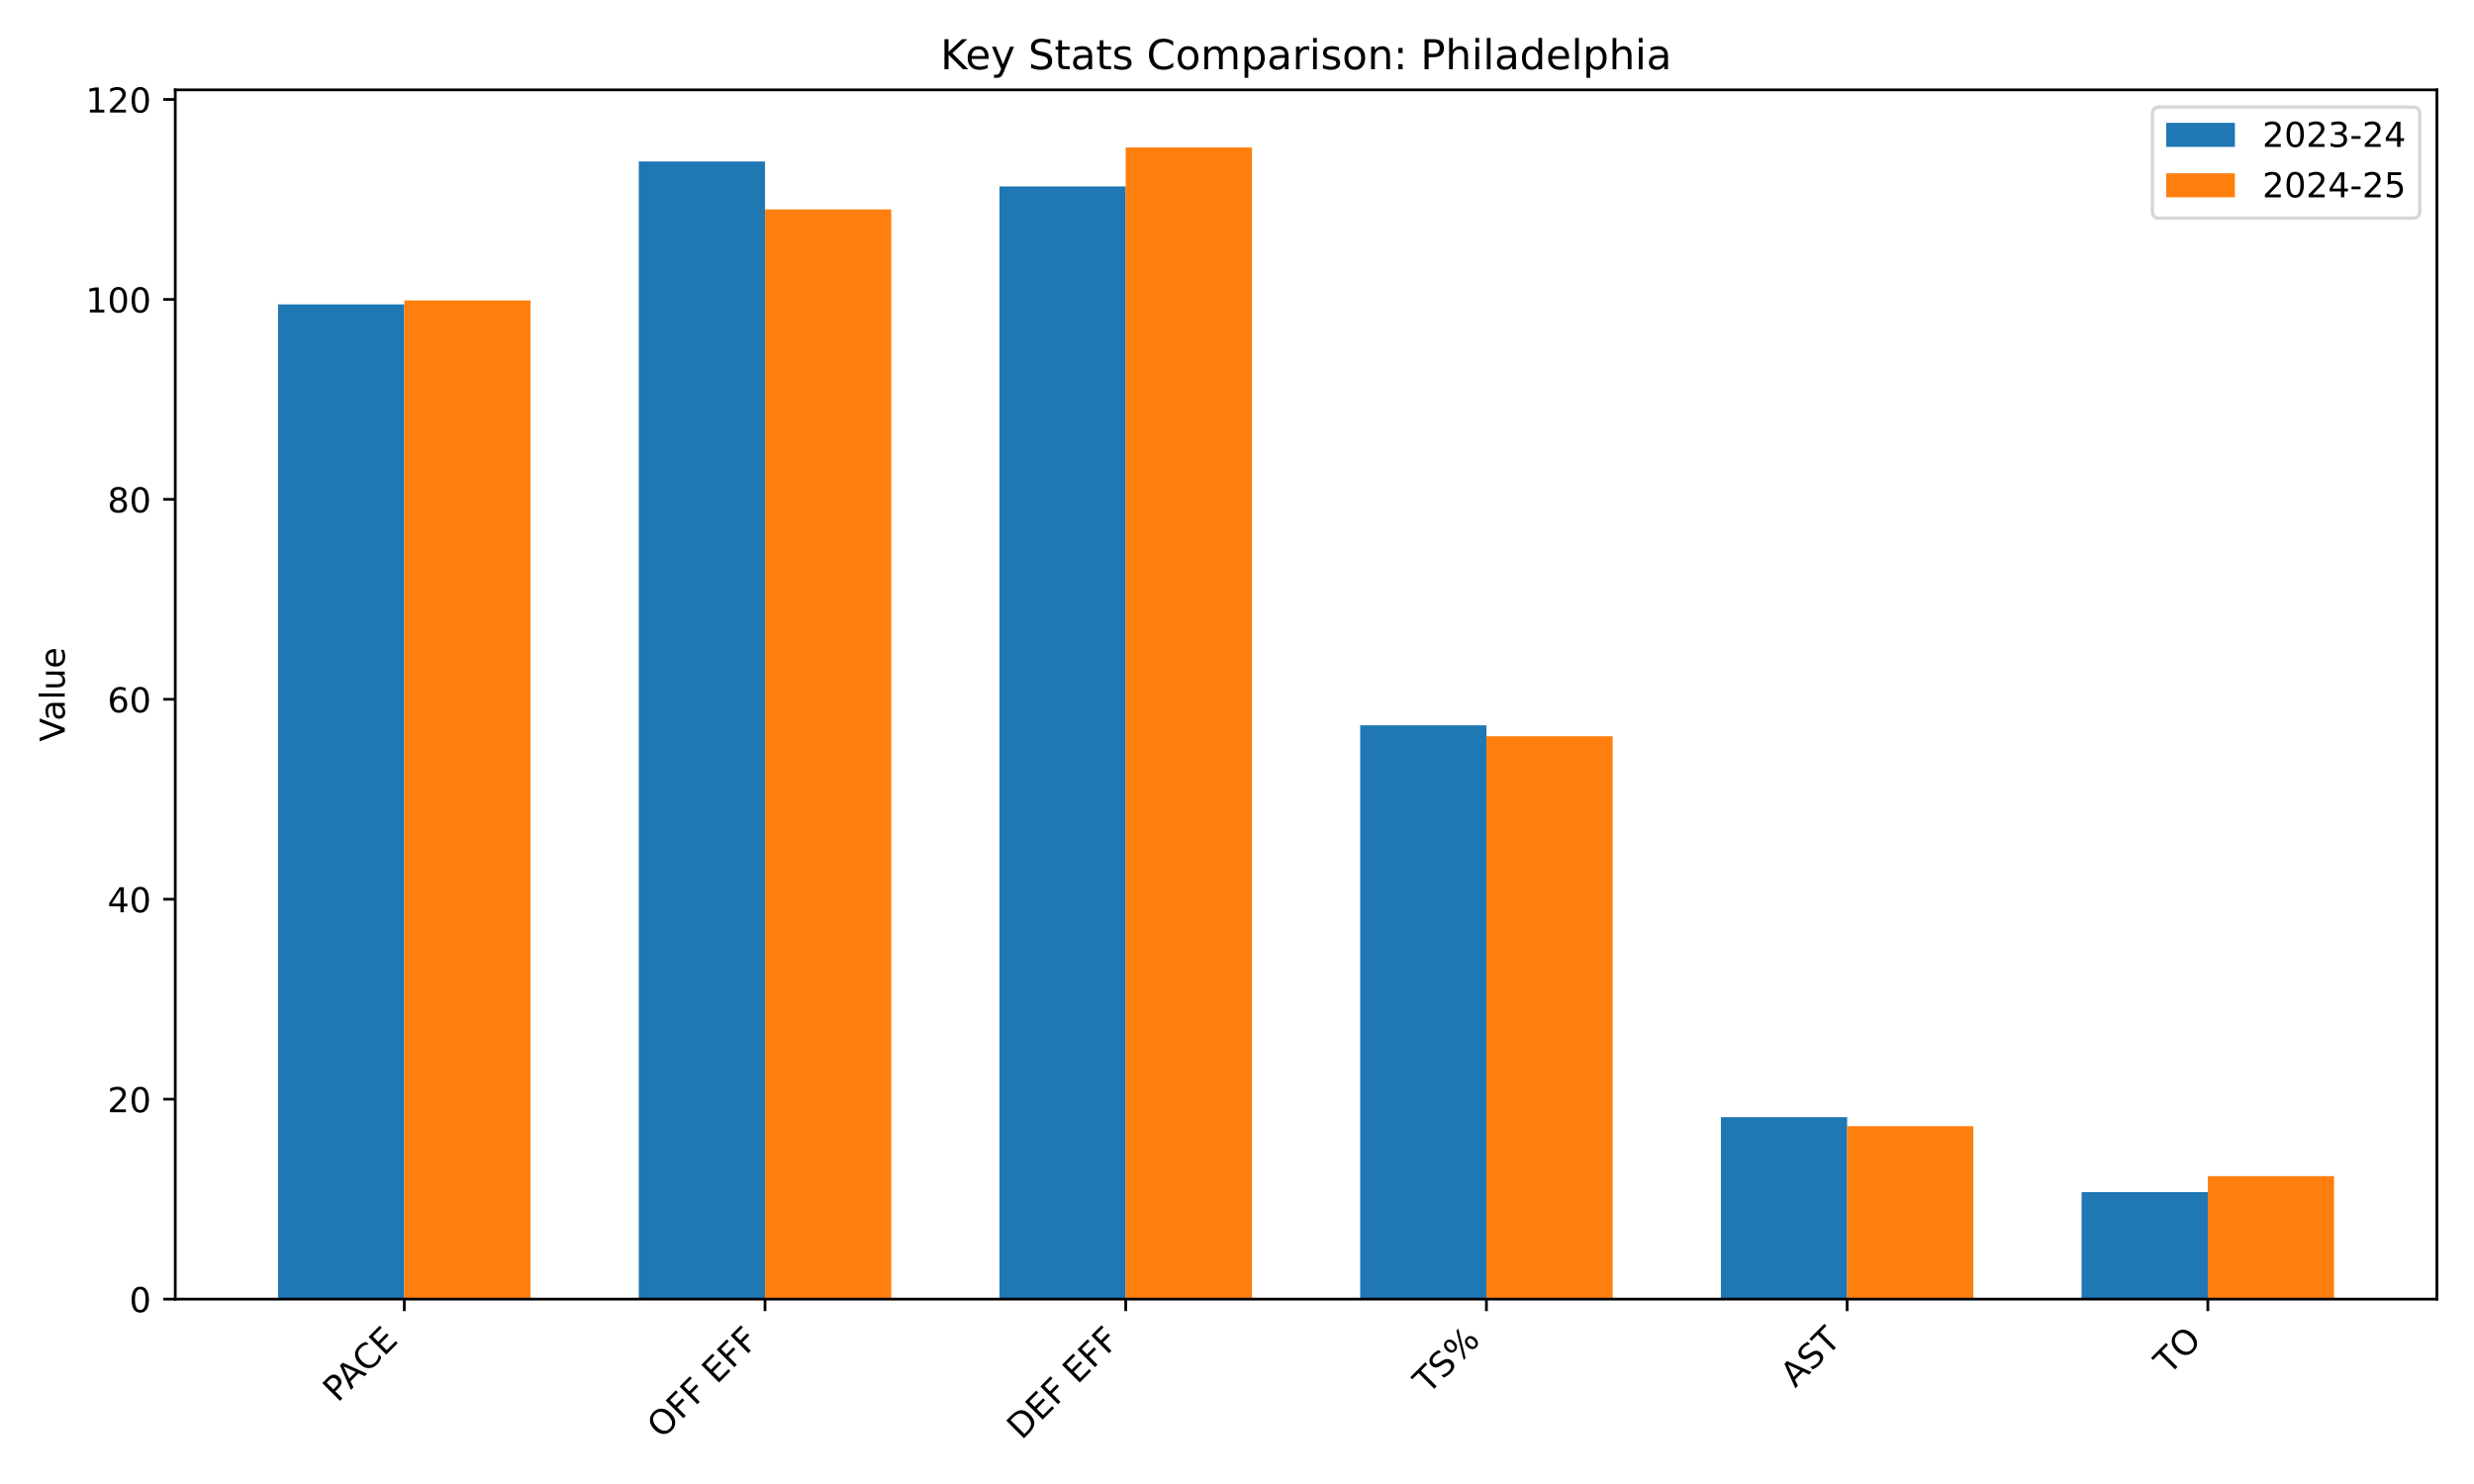
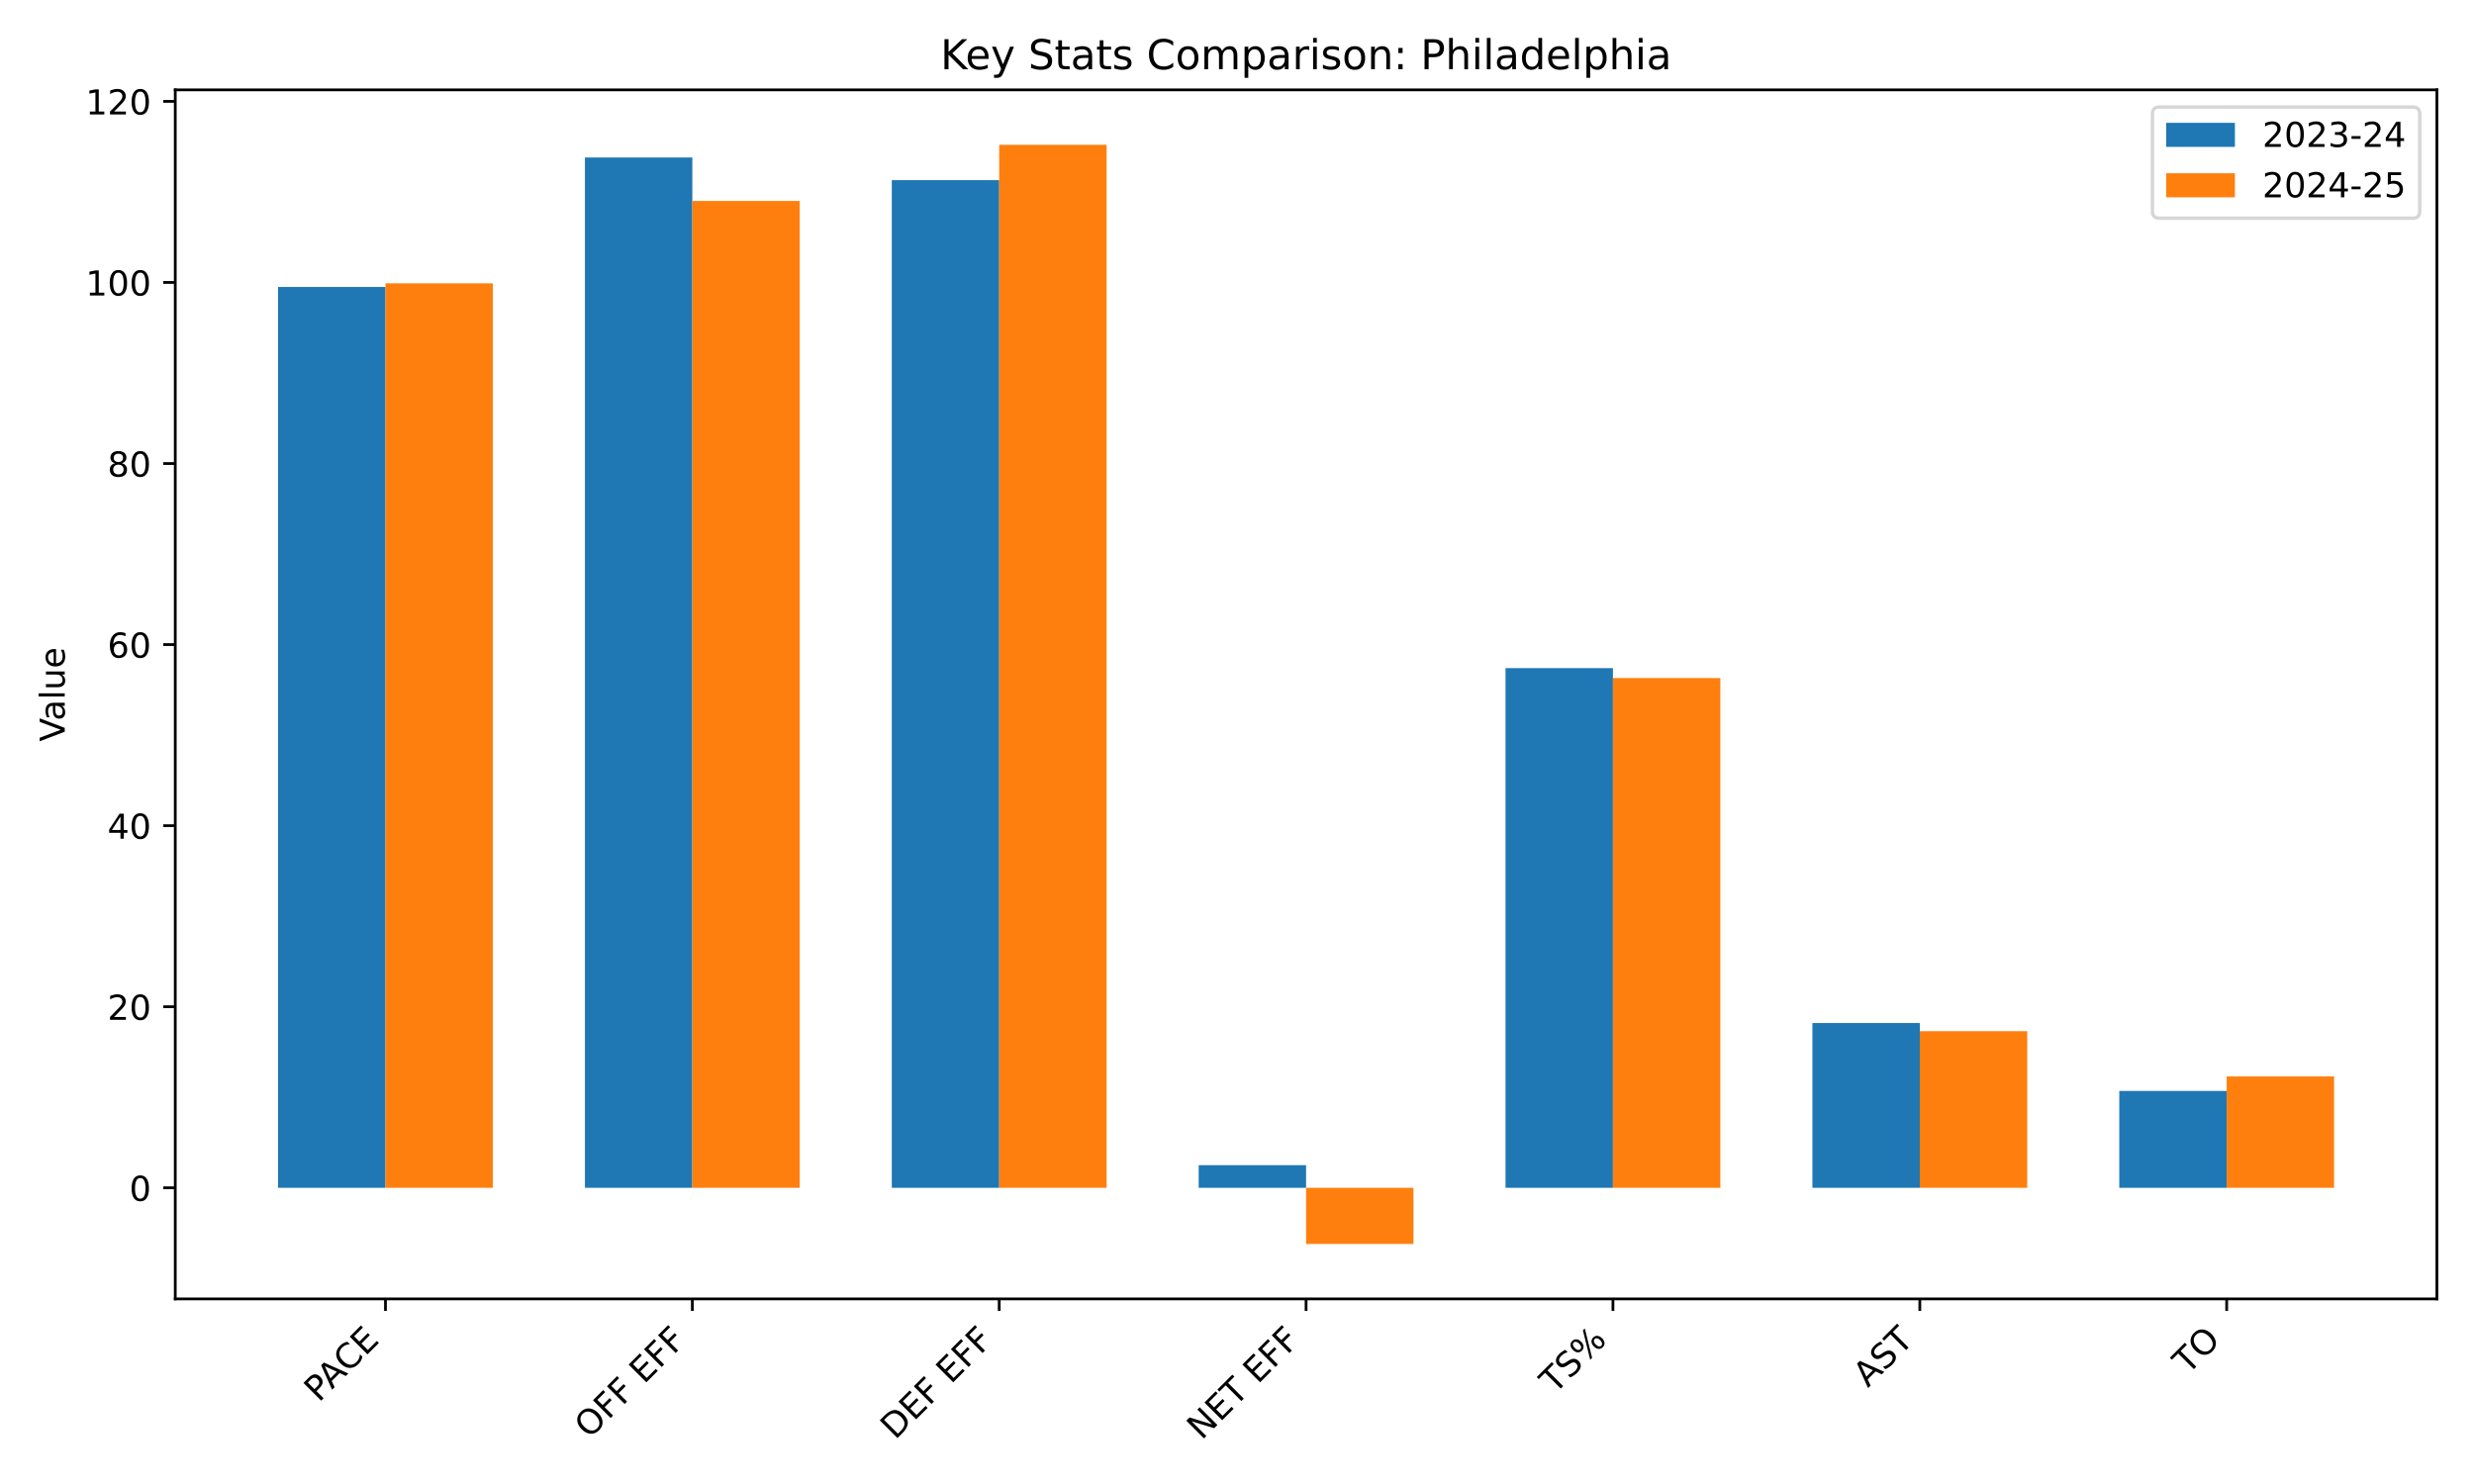
<svg xmlns="http://www.w3.org/2000/svg" xmlns:xlink="http://www.w3.org/1999/xlink" width="720pt" height="432pt" viewBox="0 0 720 432" version="1.1">
  <defs>
    <style type="text/css">*{stroke-linejoin: round; stroke-linecap: butt}</style>
  </defs>
  <g id="figure_1">
    <g id="patch_1">
      <path d="M 0 432  L 720 432  L 720 0  L 0 0  z " style="fill: #ffffff" />
    </g>
    <g id="axes_1">
      <g id="patch_2">
-         <path d="M 51.005 378.18  L 709.2 378.18  L 709.2 26.16  L 51.005 26.16  z " style="fill: #ffffff" />
+         <path d="M 51.005 378.116  L 709.2 378.116  L 709.2 26.16  L 51.005 26.16  z " style="fill: #ffffff" />
      </g>
      <g id="patch_3">
-         <path d="M 80.923 378.18  L 117.664 378.18  L 117.664 88.613  L 80.923 88.613  z " clip-path="url(#p971fcc1ebd)" style="fill: #1f77b4" />
+         <path d="M 80.923 345.778  L 112.181 345.778  L 112.181 83.537  L 80.923 83.537  z " clip-path="url(#pc54b7557e5)" style="fill: #1f77b4" />
      </g>
      <g id="patch_4">
-         <path d="M 185.898 378.18  L 222.64 378.18  L 222.64 46.997  L 185.898 46.997  z " clip-path="url(#p971fcc1ebd)" style="fill: #1f77b4" />
+         <path d="M 170.23 345.778  L 201.488 345.778  L 201.488 45.848  L 170.23 45.848  z " clip-path="url(#pc54b7557e5)" style="fill: #1f77b4" />
      </g>
      <g id="patch_5">
-         <path d="M 290.874 378.18  L 327.615 378.18  L 327.615 54.273  L 290.874 54.273  z " clip-path="url(#p971fcc1ebd)" style="fill: #1f77b4" />
+         <path d="M 259.538 345.778  L 290.795 345.778  L 290.795 52.437  L 259.538 52.437  z " clip-path="url(#pc54b7557e5)" style="fill: #1f77b4" />
      </g>
      <g id="patch_6">
-         <path d="M 395.849 378.18  L 432.59 378.18  L 432.59 211.133  L 395.849 211.133  z " clip-path="url(#p971fcc1ebd)" style="fill: #1f77b4" />
+         <path d="M 348.845 345.778  L 380.103 345.778  L 380.103 339.189  L 348.845 339.189  z " clip-path="url(#pc54b7557e5)" style="fill: #1f77b4" />
      </g>
      <g id="patch_7">
-         <path d="M 500.824 378.18  L 537.565 378.18  L 537.565 325.214  L 500.824 325.214  z " clip-path="url(#p971fcc1ebd)" style="fill: #1f77b4" />
+         <path d="M 438.152 345.778  L 469.41 345.778  L 469.41 194.495  L 438.152 194.495  z " clip-path="url(#pc54b7557e5)" style="fill: #1f77b4" />
      </g>
      <g id="patch_8">
-         <path d="M 605.799 378.18  L 642.541 378.18  L 642.541 347.041  L 605.799 347.041  z " clip-path="url(#p971fcc1ebd)" style="fill: #1f77b4" />
+         <path d="M 527.46 345.778  L 558.717 345.778  L 558.717 297.81  L 527.46 297.81  z " clip-path="url(#pc54b7557e5)" style="fill: #1f77b4" />
      </g>
      <g id="patch_9">
-         <path d="M 117.664 378.18  L 154.406 378.18  L 154.406 87.449  L 117.664 87.449  z " clip-path="url(#p971fcc1ebd)" style="fill: #ff7f0e" />
+         <path d="M 616.767 345.778  L 648.024 345.778  L 648.024 317.577  L 616.767 317.577  z " clip-path="url(#pc54b7557e5)" style="fill: #1f77b4" />
      </g>
      <g id="patch_10">
-         <path d="M 222.64 378.18  L 259.381 378.18  L 259.381 60.966  L 222.64 60.966  z " clip-path="url(#p971fcc1ebd)" style="fill: #ff7f0e" />
+         <path d="M 112.181 345.778  L 143.438 345.778  L 143.438 82.483  L 112.181 82.483  z " clip-path="url(#pc54b7557e5)" style="fill: #ff7f0e" />
      </g>
      <g id="patch_11">
-         <path d="M 327.615 378.18  L 364.356 378.18  L 364.356 42.923  L 327.615 42.923  z " clip-path="url(#p971fcc1ebd)" style="fill: #ff7f0e" />
+         <path d="M 201.488 345.778  L 232.745 345.778  L 232.745 58.499  L 201.488 58.499  z " clip-path="url(#pc54b7557e5)" style="fill: #ff7f0e" />
      </g>
      <g id="patch_12">
-         <path d="M 432.59 378.18  L 469.331 378.18  L 469.331 214.335  L 432.59 214.335  z " clip-path="url(#p971fcc1ebd)" style="fill: #ff7f0e" />
+         <path d="M 290.795 345.778  L 322.053 345.778  L 322.053 42.158  L 290.795 42.158  z " clip-path="url(#pc54b7557e5)" style="fill: #ff7f0e" />
      </g>
      <g id="patch_13">
-         <path d="M 537.565 378.18  L 574.307 378.18  L 574.307 327.833  L 537.565 327.833  z " clip-path="url(#p971fcc1ebd)" style="fill: #ff7f0e" />
+         <path d="M 380.103 345.778  L 411.36 345.778  L 411.36 362.118  L 380.103 362.118  z " clip-path="url(#pc54b7557e5)" style="fill: #ff7f0e" />
      </g>
      <g id="patch_14">
-         <path d="M 642.541 378.18  L 679.282 378.18  L 679.282 342.384  L 642.541 342.384  z " clip-path="url(#p971fcc1ebd)" style="fill: #ff7f0e" />
+         <path d="M 469.41 345.778  L 500.667 345.778  L 500.667 197.394  L 469.41 197.394  z " clip-path="url(#pc54b7557e5)" style="fill: #ff7f0e" />
+       </g>
+       <g id="patch_15">
+         <path d="M 558.717 345.778  L 589.975 345.778  L 589.975 300.182  L 558.717 300.182  z " clip-path="url(#pc54b7557e5)" style="fill: #ff7f0e" />
+       </g>
+       <g id="patch_16">
+         <path d="M 648.024 345.778  L 679.282 345.778  L 679.282 313.36  L 648.024 313.36  z " clip-path="url(#pc54b7557e5)" style="fill: #ff7f0e" />
      </g>
      <g id="matplotlib.axis_1">
        <g id="xtick_1">
          <g id="line2d_1">
            <defs>
-               <path id="mf446ad4e3c" d="M 0 0  L 0 3.5  " style="stroke: #000000; stroke-width: 0.8" />
+               <path id="m5411750497" d="M 0 0  L 0 3.5  " style="stroke: #000000; stroke-width: 0.8" />
            </defs>
            <g>
-               <use xlink:href="#mf446ad4e3c" x="117.664" y="378.18" style="stroke: #000000; stroke-width: 0.8" />
+               <use xlink:href="#m5411750497" x="112.181" y="378.116" style="stroke: #000000; stroke-width: 0.8" />
            </g>
          </g>
          <g id="text_1">
-             <g transform="translate(98.26196 408.4847) rotate(-45) scale(0.1 -0.1)">
+             <g transform="translate(92.77817 408.421) rotate(-45) scale(0.1 -0.1)">
              <defs>
                <path id="DejaVuSans-50" d="M 1259 4147  L 1259 2394  L 2053 2394  Q 2494 2394 2734 2622  Q 2975 2850 2975 3272  Q 2975 3691 2734 3919  Q 2494 4147 2053 4147  L 1259 4147  z M 628 4666  L 2053 4666  Q 2838 4666 3239 4311  Q 3641 3956 3641 3272  Q 3641 2581 3239 2228  Q 2838 1875 2053 1875  L 1259 1875  L 1259 0  L 628 0  L 628 4666  z " transform="scale(0.015625)" />
                <path id="DejaVuSans-41" d="M 2188 4044  L 1331 1722  L 3047 1722  L 2188 4044  z M 1831 4666  L 2547 4666  L 4325 0  L 3669 0  L 3244 1197  L 1141 1197  L 716 0  L 50 0  L 1831 4666  z " transform="scale(0.015625)" />
                <path id="DejaVuSans-43" d="M 4122 4306  L 4122 3641  Q 3803 3938 3442 4084  Q 3081 4231 2675 4231  Q 1875 4231 1450 3742  Q 1025 3253 1025 2328  Q 1025 1406 1450 917  Q 1875 428 2675 428  Q 3081 428 3442 575  Q 3803 722 4122 1019  L 4122 359  Q 3791 134 3420 21  Q 3050 -91 2638 -91  Q 1578 -91 968 557  Q 359 1206 359 2328  Q 359 3453 968 4101  Q 1578 4750 2638 4750  Q 3056 4750 3426 4639  Q 3797 4528 4122 4306  z " transform="scale(0.015625)" />
                <path id="DejaVuSans-45" d="M 628 4666  L 3578 4666  L 3578 4134  L 1259 4134  L 1259 2753  L 3481 2753  L 3481 2222  L 1259 2222  L 1259 531  L 3634 531  L 3634 0  L 628 0  L 628 4666  z " transform="scale(0.015625)" />
              </defs>
              <use xlink:href="#DejaVuSans-50" />
              <use xlink:href="#DejaVuSans-41" transform="translate(53.92773 0)" />
              <use xlink:href="#DejaVuSans-43" transform="translate(120.5859 0)" />
              <use xlink:href="#DejaVuSans-45" transform="translate(190.4102 0)" />
            </g>
          </g>
        </g>
        <g id="xtick_2">
          <g id="line2d_2">
            <g>
-               <use xlink:href="#mf446ad4e3c" x="222.64" y="378.18" style="stroke: #000000; stroke-width: 0.8" />
+               <use xlink:href="#m5411750497" x="201.488" y="378.116" style="stroke: #000000; stroke-width: 0.8" />
            </g>
          </g>
          <g id="text_2">
-             <g transform="translate(192.6196 419.1023) rotate(-45) scale(0.1 -0.1)">
+             <g transform="translate(171.4678 419.0387) rotate(-45) scale(0.1 -0.1)">
              <defs>
                <path id="DejaVuSans-4f" d="M 2522 4238  Q 1834 4238 1429 3725  Q 1025 3213 1025 2328  Q 1025 1447 1429 934  Q 1834 422 2522 422  Q 3209 422 3611 934  Q 4013 1447 4013 2328  Q 4013 3213 3611 3725  Q 3209 4238 2522 4238  z M 2522 4750  Q 3503 4750 4090 4092  Q 4678 3434 4678 2328  Q 4678 1225 4090 567  Q 3503 -91 2522 -91  Q 1538 -91 948 565  Q 359 1222 359 2328  Q 359 3434 948 4092  Q 1538 4750 2522 4750  z " transform="scale(0.015625)" />
                <path id="DejaVuSans-46" d="M 628 4666  L 3309 4666  L 3309 4134  L 1259 4134  L 1259 2759  L 3109 2759  L 3109 2228  L 1259 2228  L 1259 0  L 628 0  L 628 4666  z " transform="scale(0.015625)" />
                <path id="DejaVuSans-20" transform="scale(0.015625)" />
              </defs>
              <use xlink:href="#DejaVuSans-4f" />
              <use xlink:href="#DejaVuSans-46" transform="translate(78.71094 0)" />
              <use xlink:href="#DejaVuSans-46" transform="translate(136.2305 0)" />
              <use xlink:href="#DejaVuSans-20" transform="translate(193.75 0)" />
              <use xlink:href="#DejaVuSans-45" transform="translate(225.5371 0)" />
              <use xlink:href="#DejaVuSans-46" transform="translate(288.7207 0)" />
              <use xlink:href="#DejaVuSans-46" transform="translate(346.2402 0)" />
            </g>
          </g>
        </g>
        <g id="xtick_3">
          <g id="line2d_3">
            <g>
-               <use xlink:href="#mf446ad4e3c" x="327.615" y="378.18" style="stroke: #000000; stroke-width: 0.8" />
+               <use xlink:href="#m5411750497" x="290.795" y="378.116" style="stroke: #000000; stroke-width: 0.8" />
            </g>
          </g>
          <g id="text_3">
-             <g transform="translate(297.3153 419.3819) rotate(-45) scale(0.1 -0.1)">
+             <g transform="translate(260.4956 419.3182) rotate(-45) scale(0.1 -0.1)">
              <defs>
                <path id="DejaVuSans-44" d="M 1259 4147  L 1259 519  L 2022 519  Q 2988 519 3436 956  Q 3884 1394 3884 2338  Q 3884 3275 3436 3711  Q 2988 4147 2022 4147  L 1259 4147  z M 628 4666  L 1925 4666  Q 3281 4666 3915 4102  Q 4550 3538 4550 2338  Q 4550 1131 3912 565  Q 3275 0 1925 0  L 628 0  L 628 4666  z " transform="scale(0.015625)" />
              </defs>
              <use xlink:href="#DejaVuSans-44" />
              <use xlink:href="#DejaVuSans-45" transform="translate(77.00195 0)" />
              <use xlink:href="#DejaVuSans-46" transform="translate(140.1855 0)" />
              <use xlink:href="#DejaVuSans-20" transform="translate(197.7051 0)" />
              <use xlink:href="#DejaVuSans-45" transform="translate(229.4922 0)" />
              <use xlink:href="#DejaVuSans-46" transform="translate(292.6758 0)" />
              <use xlink:href="#DejaVuSans-46" transform="translate(350.1953 0)" />
            </g>
          </g>
        </g>
        <g id="xtick_4">
          <g id="line2d_4">
            <g>
-               <use xlink:href="#mf446ad4e3c" x="432.59" y="378.18" style="stroke: #000000; stroke-width: 0.8" />
+               <use xlink:href="#m5411750497" x="380.103" y="378.116" style="stroke: #000000; stroke-width: 0.8" />
            </g>
          </g>
          <g id="text_4">
-             <g transform="translate(415.5931 406.0794) rotate(-45) scale(0.1 -0.1)">
-               <defs>
+             <g transform="translate(349.7057 419.4154) rotate(-45) scale(0.1 -0.1)">
+               <defs>
+                 <path id="DejaVuSans-4e" d="M 628 4666  L 1478 4666  L 3547 763  L 3547 4666  L 4159 4666  L 4159 0  L 3309 0  L 1241 3903  L 1241 0  L 628 0  L 628 4666  z " transform="scale(0.015625)" />
                <path id="DejaVuSans-54" d="M -19 4666  L 3928 4666  L 3928 4134  L 2272 4134  L 2272 0  L 1638 0  L 1638 4134  L -19 4134  L -19 4666  z " transform="scale(0.015625)" />
+               </defs>
+               <use xlink:href="#DejaVuSans-4e" />
+               <use xlink:href="#DejaVuSans-45" transform="translate(74.80469 0)" />
+               <use xlink:href="#DejaVuSans-54" transform="translate(137.9883 0)" />
+               <use xlink:href="#DejaVuSans-20" transform="translate(199.0723 0)" />
+               <use xlink:href="#DejaVuSans-45" transform="translate(230.8594 0)" />
+               <use xlink:href="#DejaVuSans-46" transform="translate(294.043 0)" />
+               <use xlink:href="#DejaVuSans-46" transform="translate(351.5625 0)" />
+             </g>
+           </g>
+         </g>
+         <g id="xtick_5">
+           <g id="line2d_5">
+             <g>
+               <use xlink:href="#m5411750497" x="469.41" y="378.116" style="stroke: #000000; stroke-width: 0.8" />
+             </g>
+           </g>
+           <g id="text_5">
+             <g transform="translate(452.4127 406.0158) rotate(-45) scale(0.1 -0.1)">
+               <defs>
                <path id="DejaVuSans-53" d="M 3425 4513  L 3425 3897  Q 3066 4069 2747 4153  Q 2428 4238 2131 4238  Q 1616 4238 1336 4038  Q 1056 3838 1056 3469  Q 1056 3159 1242 3001  Q 1428 2844 1947 2747  L 2328 2669  Q 3034 2534 3370 2195  Q 3706 1856 3706 1288  Q 3706 609 3251 259  Q 2797 -91 1919 -91  Q 1588 -91 1214 -16  Q 841 59 441 206  L 441 856  Q 825 641 1194 531  Q 1563 422 1919 422  Q 2459 422 2753 634  Q 3047 847 3047 1241  Q 3047 1584 2836 1778  Q 2625 1972 2144 2069  L 1759 2144  Q 1053 2284 737 2584  Q 422 2884 422 3419  Q 422 4038 858 4394  Q 1294 4750 2059 4750  Q 2388 4750 2728 4690  Q 3069 4631 3425 4513  z " transform="scale(0.015625)" />
                <path id="DejaVuSans-25" d="M 4653 2053  Q 4381 2053 4226 1822  Q 4072 1591 4072 1178  Q 4072 772 4226 539  Q 4381 306 4653 306  Q 4919 306 5073 539  Q 5228 772 5228 1178  Q 5228 1588 5073 1820  Q 4919 2053 4653 2053  z M 4653 2450  Q 5147 2450 5437 2106  Q 5728 1763 5728 1178  Q 5728 594 5436 251  Q 5144 -91 4653 -91  Q 4153 -91 3862 251  Q 3572 594 3572 1178  Q 3572 1766 3864 2108  Q 4156 2450 4653 2450  z M 1428 4353  Q 1159 4353 1004 4120  Q 850 3888 850 3481  Q 850 3069 1003 2837  Q 1156 2606 1428 2606  Q 1700 2606 1854 2837  Q 2009 3069 2009 3481  Q 2009 3884 1853 4118  Q 1697 4353 1428 4353  z M 4250 4750  L 4750 4750  L 1831 -91  L 1331 -91  L 4250 4750  z M 1428 4750  Q 1922 4750 2215 4408  Q 2509 4066 2509 3481  Q 2509 2891 2217 2550  Q 1925 2209 1428 2209  Q 931 2209 642 2551  Q 353 2894 353 3481  Q 353 4063 643 4406  Q 934 4750 1428 4750  z " transform="scale(0.015625)" />
              </defs>
              <use xlink:href="#DejaVuSans-54" />
              <use xlink:href="#DejaVuSans-53" transform="translate(61.08398 0)" />
              <use xlink:href="#DejaVuSans-25" transform="translate(124.5605 0)" />
            </g>
          </g>
        </g>
-         <g id="xtick_5">
-           <g id="line2d_5">
-             <g>
-               <use xlink:href="#mf446ad4e3c" x="537.565" y="378.18" style="stroke: #000000; stroke-width: 0.8" />
-             </g>
-           </g>
-           <g id="text_5">
-             <g transform="translate(522.4499 404.1978) rotate(-45) scale(0.1 -0.1)">
+         <g id="xtick_6">
+           <g id="line2d_6">
+             <g>
+               <use xlink:href="#m5411750497" x="558.717" y="378.116" style="stroke: #000000; stroke-width: 0.8" />
+             </g>
+           </g>
+           <g id="text_6">
+             <g transform="translate(543.6016 404.1342) rotate(-45) scale(0.1 -0.1)">
              <use xlink:href="#DejaVuSans-41" />
              <use xlink:href="#DejaVuSans-53" transform="translate(68.4082 0)" />
              <use xlink:href="#DejaVuSans-54" transform="translate(131.8848 0)" />
            </g>
          </g>
        </g>
-         <g id="xtick_6">
-           <g id="line2d_6">
-             <g>
-               <use xlink:href="#mf446ad4e3c" x="642.541" y="378.18" style="stroke: #000000; stroke-width: 0.8" />
-             </g>
-           </g>
-           <g id="text_6">
-             <g transform="translate(631.185 400.438) rotate(-45) scale(0.1 -0.1)">
+         <g id="xtick_7">
+           <g id="line2d_7">
+             <g>
+               <use xlink:href="#m5411750497" x="648.024" y="378.116" style="stroke: #000000; stroke-width: 0.8" />
+             </g>
+           </g>
+           <g id="text_7">
+             <g transform="translate(636.6688 400.3744) rotate(-45) scale(0.1 -0.1)">
              <use xlink:href="#DejaVuSans-54" />
              <use xlink:href="#DejaVuSans-4f" transform="translate(61.08398 0)" />
            </g>
          </g>
        </g>
      </g>
      <g id="matplotlib.axis_2">
        <g id="ytick_1">
-           <g id="line2d_7">
+           <g id="line2d_8">
            <defs>
-               <path id="md132a94142" d="M 0 0  L -3.5 0  " style="stroke: #000000; stroke-width: 0.8" />
+               <path id="m3a528108d7" d="M 0 0  L -3.5 0  " style="stroke: #000000; stroke-width: 0.8" />
            </defs>
            <g>
-               <use xlink:href="#md132a94142" x="51.005" y="378.18" style="stroke: #000000; stroke-width: 0.8" />
-             </g>
-           </g>
-           <g id="text_7">
-             <g transform="translate(37.6425 381.9792) scale(0.1 -0.1)">
+               <use xlink:href="#m3a528108d7" x="51.005" y="345.778" style="stroke: #000000; stroke-width: 0.8" />
+             </g>
+           </g>
+           <g id="text_8">
+             <g transform="translate(37.6425 349.5769) scale(0.1 -0.1)">
              <defs>
                <path id="DejaVuSans-30" d="M 2034 4250  Q 1547 4250 1301 3770  Q 1056 3291 1056 2328  Q 1056 1369 1301 889  Q 1547 409 2034 409  Q 2525 409 2770 889  Q 3016 1369 3016 2328  Q 3016 3291 2770 3770  Q 2525 4250 2034 4250  z M 2034 4750  Q 2819 4750 3233 4129  Q 3647 3509 3647 2328  Q 3647 1150 3233 529  Q 2819 -91 2034 -91  Q 1250 -91 836 529  Q 422 1150 422 2328  Q 422 3509 836 4129  Q 1250 4750 2034 4750  z " transform="scale(0.015625)" />
              </defs>
              <use xlink:href="#DejaVuSans-30" />
            </g>
          </g>
        </g>
        <g id="ytick_2">
-           <g id="line2d_8">
-             <g>
-               <use xlink:href="#md132a94142" x="51.005" y="319.976" style="stroke: #000000; stroke-width: 0.8" />
-             </g>
-           </g>
-           <g id="text_8">
-             <g transform="translate(31.28 323.7748) scale(0.1 -0.1)">
+           <g id="line2d_9">
+             <g>
+               <use xlink:href="#m3a528108d7" x="51.005" y="293.066" style="stroke: #000000; stroke-width: 0.8" />
+             </g>
+           </g>
+           <g id="text_9">
+             <g transform="translate(31.28 296.8652) scale(0.1 -0.1)">
              <defs>
                <path id="DejaVuSans-32" d="M 1228 531  L 3431 531  L 3431 0  L 469 0  L 469 531  Q 828 903 1448 1529  Q 2069 2156 2228 2338  Q 2531 2678 2651 2914  Q 2772 3150 2772 3378  Q 2772 3750 2511 3984  Q 2250 4219 1831 4219  Q 1534 4219 1204 4116  Q 875 4013 500 3803  L 500 4441  Q 881 4594 1212 4672  Q 1544 4750 1819 4750  Q 2544 4750 2975 4387  Q 3406 4025 3406 3419  Q 3406 3131 3298 2873  Q 3191 2616 2906 2266  Q 2828 2175 2409 1742  Q 1991 1309 1228 531  z " transform="scale(0.015625)" />
              </defs>
              <use xlink:href="#DejaVuSans-32" />
              <use xlink:href="#DejaVuSans-30" transform="translate(63.62305 0)" />
            </g>
          </g>
        </g>
        <g id="ytick_3">
-           <g id="line2d_9">
-             <g>
-               <use xlink:href="#md132a94142" x="51.005" y="261.771" style="stroke: #000000; stroke-width: 0.8" />
-             </g>
-           </g>
-           <g id="text_9">
-             <g transform="translate(31.28 265.5705) scale(0.1 -0.1)">
+           <g id="line2d_10">
+             <g>
+               <use xlink:href="#m3a528108d7" x="51.005" y="240.354" style="stroke: #000000; stroke-width: 0.8" />
+             </g>
+           </g>
+           <g id="text_10">
+             <g transform="translate(31.28 244.1534) scale(0.1 -0.1)">
              <defs>
                <path id="DejaVuSans-34" d="M 2419 4116  L 825 1625  L 2419 1625  L 2419 4116  z M 2253 4666  L 3047 4666  L 3047 1625  L 3713 1625  L 3713 1100  L 3047 1100  L 3047 0  L 2419 0  L 2419 1100  L 313 1100  L 313 1709  L 2253 4666  z " transform="scale(0.015625)" />
              </defs>
              <use xlink:href="#DejaVuSans-34" />
              <use xlink:href="#DejaVuSans-30" transform="translate(63.62305 0)" />
            </g>
          </g>
        </g>
        <g id="ytick_4">
-           <g id="line2d_10">
-             <g>
-               <use xlink:href="#md132a94142" x="51.005" y="203.567" style="stroke: #000000; stroke-width: 0.8" />
-             </g>
-           </g>
-           <g id="text_10">
-             <g transform="translate(31.28 207.3661) scale(0.1 -0.1)">
+           <g id="line2d_11">
+             <g>
+               <use xlink:href="#m3a528108d7" x="51.005" y="187.642" style="stroke: #000000; stroke-width: 0.8" />
+             </g>
+           </g>
+           <g id="text_11">
+             <g transform="translate(31.28 191.4417) scale(0.1 -0.1)">
              <defs>
                <path id="DejaVuSans-36" d="M 2113 2584  Q 1688 2584 1439 2293  Q 1191 2003 1191 1497  Q 1191 994 1439 701  Q 1688 409 2113 409  Q 2538 409 2786 701  Q 3034 994 3034 1497  Q 3034 2003 2786 2293  Q 2538 2584 2113 2584  z M 3366 4563  L 3366 3988  Q 3128 4100 2886 4159  Q 2644 4219 2406 4219  Q 1781 4219 1451 3797  Q 1122 3375 1075 2522  Q 1259 2794 1537 2939  Q 1816 3084 2150 3084  Q 2853 3084 3261 2657  Q 3669 2231 3669 1497  Q 3669 778 3244 343  Q 2819 -91 2113 -91  Q 1303 -91 875 529  Q 447 1150 447 2328  Q 447 3434 972 4092  Q 1497 4750 2381 4750  Q 2619 4750 2861 4703  Q 3103 4656 3366 4563  z " transform="scale(0.015625)" />
              </defs>
              <use xlink:href="#DejaVuSans-36" />
              <use xlink:href="#DejaVuSans-30" transform="translate(63.62305 0)" />
            </g>
          </g>
        </g>
        <g id="ytick_5">
-           <g id="line2d_11">
-             <g>
-               <use xlink:href="#md132a94142" x="51.005" y="145.363" style="stroke: #000000; stroke-width: 0.8" />
-             </g>
-           </g>
-           <g id="text_11">
-             <g transform="translate(31.28 149.1618) scale(0.1 -0.1)">
+           <g id="line2d_12">
+             <g>
+               <use xlink:href="#m3a528108d7" x="51.005" y="134.931" style="stroke: #000000; stroke-width: 0.8" />
+             </g>
+           </g>
+           <g id="text_12">
+             <g transform="translate(31.28 138.7299) scale(0.1 -0.1)">
              <defs>
                <path id="DejaVuSans-38" d="M 2034 2216  Q 1584 2216 1326 1975  Q 1069 1734 1069 1313  Q 1069 891 1326 650  Q 1584 409 2034 409  Q 2484 409 2743 651  Q 3003 894 3003 1313  Q 3003 1734 2745 1975  Q 2488 2216 2034 2216  z M 1403 2484  Q 997 2584 770 2862  Q 544 3141 544 3541  Q 544 4100 942 4425  Q 1341 4750 2034 4750  Q 2731 4750 3128 4425  Q 3525 4100 3525 3541  Q 3525 3141 3298 2862  Q 3072 2584 2669 2484  Q 3125 2378 3379 2068  Q 3634 1759 3634 1313  Q 3634 634 3220 271  Q 2806 -91 2034 -91  Q 1263 -91 848 271  Q 434 634 434 1313  Q 434 1759 690 2068  Q 947 2378 1403 2484  z M 1172 3481  Q 1172 3119 1398 2916  Q 1625 2713 2034 2713  Q 2441 2713 2670 2916  Q 2900 3119 2900 3481  Q 2900 3844 2670 4047  Q 2441 4250 2034 4250  Q 1625 4250 1398 4047  Q 1172 3844 1172 3481  z " transform="scale(0.015625)" />
              </defs>
              <use xlink:href="#DejaVuSans-38" />
              <use xlink:href="#DejaVuSans-30" transform="translate(63.62305 0)" />
            </g>
          </g>
        </g>
        <g id="ytick_6">
-           <g id="line2d_12">
-             <g>
-               <use xlink:href="#md132a94142" x="51.005" y="87.158" style="stroke: #000000; stroke-width: 0.8" />
-             </g>
-           </g>
-           <g id="text_12">
-             <g transform="translate(24.9175 90.95739) scale(0.1 -0.1)">
+           <g id="line2d_13">
+             <g>
+               <use xlink:href="#m3a528108d7" x="51.005" y="82.219" style="stroke: #000000; stroke-width: 0.8" />
+             </g>
+           </g>
+           <g id="text_13">
+             <g transform="translate(24.9175 86.01816) scale(0.1 -0.1)">
              <defs>
                <path id="DejaVuSans-31" d="M 794 531  L 1825 531  L 1825 4091  L 703 3866  L 703 4441  L 1819 4666  L 2450 4666  L 2450 531  L 3481 531  L 3481 0  L 794 0  L 794 531  z " transform="scale(0.015625)" />
              </defs>
              <use xlink:href="#DejaVuSans-31" />
              <use xlink:href="#DejaVuSans-30" transform="translate(63.62305 0)" />
              <use xlink:href="#DejaVuSans-30" transform="translate(127.2461 0)" />
            </g>
          </g>
        </g>
        <g id="ytick_7">
-           <g id="line2d_13">
-             <g>
-               <use xlink:href="#md132a94142" x="51.005" y="28.954" style="stroke: #000000; stroke-width: 0.8" />
-             </g>
-           </g>
-           <g id="text_13">
-             <g transform="translate(24.9175 32.75303) scale(0.1 -0.1)">
+           <g id="line2d_14">
+             <g>
+               <use xlink:href="#m3a528108d7" x="51.005" y="29.507" style="stroke: #000000; stroke-width: 0.8" />
+             </g>
+           </g>
+           <g id="text_14">
+             <g transform="translate(24.9175 33.30642) scale(0.1 -0.1)">
              <use xlink:href="#DejaVuSans-31" />
              <use xlink:href="#DejaVuSans-32" transform="translate(63.62305 0)" />
              <use xlink:href="#DejaVuSans-30" transform="translate(127.2461 0)" />
            </g>
          </g>
        </g>
-         <g id="text_14">
-           <g transform="translate(18.83781 215.9012) rotate(-90) scale(0.1 -0.1)">
+         <g id="text_15">
+           <g transform="translate(18.83781 215.8694) rotate(-90) scale(0.1 -0.1)">
            <defs>
              <path id="DejaVuSans-56" d="M 1831 0  L 50 4666  L 709 4666  L 2188 738  L 3669 4666  L 4325 4666  L 2547 0  L 1831 0  z " transform="scale(0.015625)" />
              <path id="DejaVuSans-61" d="M 2194 1759  Q 1497 1759 1228 1600  Q 959 1441 959 1056  Q 959 750 1161 570  Q 1363 391 1709 391  Q 2188 391 2477 730  Q 2766 1069 2766 1631  L 2766 1759  L 2194 1759  z M 3341 1997  L 3341 0  L 2766 0  L 2766 531  Q 2569 213 2275 61  Q 1981 -91 1556 -91  Q 1019 -91 701 211  Q 384 513 384 1019  Q 384 1609 779 1909  Q 1175 2209 1959 2209  L 2766 2209  L 2766 2266  Q 2766 2663 2505 2880  Q 2244 3097 1772 3097  Q 1472 3097 1187 3025  Q 903 2953 641 2809  L 641 3341  Q 956 3463 1253 3523  Q 1550 3584 1831 3584  Q 2591 3584 2966 3190  Q 3341 2797 3341 1997  z " transform="scale(0.015625)" />
              <path id="DejaVuSans-6c" d="M 603 4863  L 1178 4863  L 1178 0  L 603 0  L 603 4863  z " transform="scale(0.015625)" />
              <path id="DejaVuSans-75" d="M 544 1381  L 544 3500  L 1119 3500  L 1119 1403  Q 1119 906 1312 657  Q 1506 409 1894 409  Q 2359 409 2629 706  Q 2900 1003 2900 1516  L 2900 3500  L 3475 3500  L 3475 0  L 2900 0  L 2900 538  Q 2691 219 2414 64  Q 2138 -91 1772 -91  Q 1169 -91 856 284  Q 544 659 544 1381  z M 1991 3584  L 1991 3584  z " transform="scale(0.015625)" />
              <path id="DejaVuSans-65" d="M 3597 1894  L 3597 1613  L 953 1613  Q 991 1019 1311 708  Q 1631 397 2203 397  Q 2534 397 2845 478  Q 3156 559 3463 722  L 3463 178  Q 3153 47 2828 -22  Q 2503 -91 2169 -91  Q 1331 -91 842 396  Q 353 884 353 1716  Q 353 2575 817 3079  Q 1281 3584 2069 3584  Q 2775 3584 3186 3129  Q 3597 2675 3597 1894  z M 3022 2063  Q 3016 2534 2758 2815  Q 2500 3097 2075 3097  Q 1594 3097 1305 2825  Q 1016 2553 972 2059  L 3022 2063  z " transform="scale(0.015625)" />
            </defs>
            <use xlink:href="#DejaVuSans-56" />
            <use xlink:href="#DejaVuSans-61" transform="translate(60.6582 0)" />
            <use xlink:href="#DejaVuSans-6c" transform="translate(121.9375 0)" />
            <use xlink:href="#DejaVuSans-75" transform="translate(149.7207 0)" />
            <use xlink:href="#DejaVuSans-65" transform="translate(213.0996 0)" />
          </g>
        </g>
      </g>
-       <g id="patch_15">
-         <path d="M 51.005 378.18  L 51.005 26.16  " style="fill: none; stroke: #000000; stroke-width: 0.8; stroke-linejoin: miter; stroke-linecap: square" />
-       </g>
-       <g id="patch_16">
-         <path d="M 709.2 378.18  L 709.2 26.16  " style="fill: none; stroke: #000000; stroke-width: 0.8; stroke-linejoin: miter; stroke-linecap: square" />
-       </g>
      <g id="patch_17">
-         <path d="M 51.005 378.18  L 709.2 378.18  " style="fill: none; stroke: #000000; stroke-width: 0.8; stroke-linejoin: miter; stroke-linecap: square" />
+         <path d="M 51.005 378.116  L 51.005 26.16  " style="fill: none; stroke: #000000; stroke-width: 0.8; stroke-linejoin: miter; stroke-linecap: square" />
      </g>
      <g id="patch_18">
+         <path d="M 709.2 378.116  L 709.2 26.16  " style="fill: none; stroke: #000000; stroke-width: 0.8; stroke-linejoin: miter; stroke-linecap: square" />
+       </g>
+       <g id="patch_19">
+         <path d="M 51.005 378.116  L 709.2 378.116  " style="fill: none; stroke: #000000; stroke-width: 0.8; stroke-linejoin: miter; stroke-linecap: square" />
+       </g>
+       <g id="patch_20">
        <path d="M 51.005 26.16  L 709.2 26.16  " style="fill: none; stroke: #000000; stroke-width: 0.8; stroke-linejoin: miter; stroke-linecap: square" />
      </g>
-       <g id="text_15">
+       <g id="text_16">
        <g transform="translate(273.6888 20.16) scale(0.12 -0.12)">
          <defs>
            <path id="DejaVuSans-4b" d="M 628 4666  L 1259 4666  L 1259 2694  L 3353 4666  L 4166 4666  L 1850 2491  L 4331 0  L 3500 0  L 1259 2247  L 1259 0  L 628 0  L 628 4666  z " transform="scale(0.015625)" />
            <path id="DejaVuSans-79" d="M 2059 -325  Q 1816 -950 1584 -1140  Q 1353 -1331 966 -1331  L 506 -1331  L 506 -850  L 844 -850  Q 1081 -850 1212 -737  Q 1344 -625 1503 -206  L 1606 56  L 191 3500  L 800 3500  L 1894 763  L 2988 3500  L 3597 3500  L 2059 -325  z " transform="scale(0.015625)" />
            <path id="DejaVuSans-74" d="M 1172 4494  L 1172 3500  L 2356 3500  L 2356 3053  L 1172 3053  L 1172 1153  Q 1172 725 1289 603  Q 1406 481 1766 481  L 2356 481  L 2356 0  L 1766 0  Q 1100 0 847 248  Q 594 497 594 1153  L 594 3053  L 172 3053  L 172 3500  L 594 3500  L 594 4494  L 1172 4494  z " transform="scale(0.015625)" />
            <path id="DejaVuSans-73" d="M 2834 3397  L 2834 2853  Q 2591 2978 2328 3040  Q 2066 3103 1784 3103  Q 1356 3103 1142 2972  Q 928 2841 928 2578  Q 928 2378 1081 2264  Q 1234 2150 1697 2047  L 1894 2003  Q 2506 1872 2764 1633  Q 3022 1394 3022 966  Q 3022 478 2636 193  Q 2250 -91 1575 -91  Q 1294 -91 989 -36  Q 684 19 347 128  L 347 722  Q 666 556 975 473  Q 1284 391 1588 391  Q 1994 391 2212 530  Q 2431 669 2431 922  Q 2431 1156 2273 1281  Q 2116 1406 1581 1522  L 1381 1569  Q 847 1681 609 1914  Q 372 2147 372 2553  Q 372 3047 722 3315  Q 1072 3584 1716 3584  Q 2034 3584 2315 3537  Q 2597 3491 2834 3397  z " transform="scale(0.015625)" />
            <path id="DejaVuSans-6f" d="M 1959 3097  Q 1497 3097 1228 2736  Q 959 2375 959 1747  Q 959 1119 1226 758  Q 1494 397 1959 397  Q 2419 397 2687 759  Q 2956 1122 2956 1747  Q 2956 2369 2687 2733  Q 2419 3097 1959 3097  z M 1959 3584  Q 2709 3584 3137 3096  Q 3566 2609 3566 1747  Q 3566 888 3137 398  Q 2709 -91 1959 -91  Q 1206 -91 779 398  Q 353 888 353 1747  Q 353 2609 779 3096  Q 1206 3584 1959 3584  z " transform="scale(0.015625)" />
            <path id="DejaVuSans-6d" d="M 3328 2828  Q 3544 3216 3844 3400  Q 4144 3584 4550 3584  Q 5097 3584 5394 3201  Q 5691 2819 5691 2113  L 5691 0  L 5113 0  L 5113 2094  Q 5113 2597 4934 2840  Q 4756 3084 4391 3084  Q 3944 3084 3684 2787  Q 3425 2491 3425 1978  L 3425 0  L 2847 0  L 2847 2094  Q 2847 2600 2669 2842  Q 2491 3084 2119 3084  Q 1678 3084 1418 2786  Q 1159 2488 1159 1978  L 1159 0  L 581 0  L 581 3500  L 1159 3500  L 1159 2956  Q 1356 3278 1631 3431  Q 1906 3584 2284 3584  Q 2666 3584 2933 3390  Q 3200 3197 3328 2828  z " transform="scale(0.015625)" />
            <path id="DejaVuSans-70" d="M 1159 525  L 1159 -1331  L 581 -1331  L 581 3500  L 1159 3500  L 1159 2969  Q 1341 3281 1617 3432  Q 1894 3584 2278 3584  Q 2916 3584 3314 3078  Q 3713 2572 3713 1747  Q 3713 922 3314 415  Q 2916 -91 2278 -91  Q 1894 -91 1617 61  Q 1341 213 1159 525  z M 3116 1747  Q 3116 2381 2855 2742  Q 2594 3103 2138 3103  Q 1681 3103 1420 2742  Q 1159 2381 1159 1747  Q 1159 1113 1420 752  Q 1681 391 2138 391  Q 2594 391 2855 752  Q 3116 1113 3116 1747  z " transform="scale(0.015625)" />
            <path id="DejaVuSans-72" d="M 2631 2963  Q 2534 3019 2420 3045  Q 2306 3072 2169 3072  Q 1681 3072 1420 2755  Q 1159 2438 1159 1844  L 1159 0  L 581 0  L 581 3500  L 1159 3500  L 1159 2956  Q 1341 3275 1631 3429  Q 1922 3584 2338 3584  Q 2397 3584 2469 3576  Q 2541 3569 2628 3553  L 2631 2963  z " transform="scale(0.015625)" />
            <path id="DejaVuSans-69" d="M 603 3500  L 1178 3500  L 1178 0  L 603 0  L 603 3500  z M 603 4863  L 1178 4863  L 1178 4134  L 603 4134  L 603 4863  z " transform="scale(0.015625)" />
            <path id="DejaVuSans-6e" d="M 3513 2113  L 3513 0  L 2938 0  L 2938 2094  Q 2938 2591 2744 2837  Q 2550 3084 2163 3084  Q 1697 3084 1428 2787  Q 1159 2491 1159 1978  L 1159 0  L 581 0  L 581 3500  L 1159 3500  L 1159 2956  Q 1366 3272 1645 3428  Q 1925 3584 2291 3584  Q 2894 3584 3203 3211  Q 3513 2838 3513 2113  z " transform="scale(0.015625)" />
            <path id="DejaVuSans-3a" d="M 750 794  L 1409 794  L 1409 0  L 750 0  L 750 794  z M 750 3309  L 1409 3309  L 1409 2516  L 750 2516  L 750 3309  z " transform="scale(0.015625)" />
            <path id="DejaVuSans-68" d="M 3513 2113  L 3513 0  L 2938 0  L 2938 2094  Q 2938 2591 2744 2837  Q 2550 3084 2163 3084  Q 1697 3084 1428 2787  Q 1159 2491 1159 1978  L 1159 0  L 581 0  L 581 4863  L 1159 4863  L 1159 2956  Q 1366 3272 1645 3428  Q 1925 3584 2291 3584  Q 2894 3584 3203 3211  Q 3513 2838 3513 2113  z " transform="scale(0.015625)" />
            <path id="DejaVuSans-64" d="M 2906 2969  L 2906 4863  L 3481 4863  L 3481 0  L 2906 0  L 2906 525  Q 2725 213 2448 61  Q 2172 -91 1784 -91  Q 1150 -91 751 415  Q 353 922 353 1747  Q 353 2572 751 3078  Q 1150 3584 1784 3584  Q 2172 3584 2448 3432  Q 2725 3281 2906 2969  z M 947 1747  Q 947 1113 1208 752  Q 1469 391 1925 391  Q 2381 391 2643 752  Q 2906 1113 2906 1747  Q 2906 2381 2643 2742  Q 2381 3103 1925 3103  Q 1469 3103 1208 2742  Q 947 2381 947 1747  z " transform="scale(0.015625)" />
          </defs>
          <use xlink:href="#DejaVuSans-4b" />
          <use xlink:href="#DejaVuSans-65" transform="translate(60.57617 0)" />
          <use xlink:href="#DejaVuSans-79" transform="translate(122.0996 0)" />
          <use xlink:href="#DejaVuSans-20" transform="translate(181.2793 0)" />
          <use xlink:href="#DejaVuSans-53" transform="translate(213.0664 0)" />
          <use xlink:href="#DejaVuSans-74" transform="translate(276.543 0)" />
          <use xlink:href="#DejaVuSans-61" transform="translate(315.752 0)" />
          <use xlink:href="#DejaVuSans-74" transform="translate(377.0312 0)" />
          <use xlink:href="#DejaVuSans-73" transform="translate(416.2402 0)" />
          <use xlink:href="#DejaVuSans-20" transform="translate(468.3398 0)" />
          <use xlink:href="#DejaVuSans-43" transform="translate(500.127 0)" />
          <use xlink:href="#DejaVuSans-6f" transform="translate(569.9512 0)" />
          <use xlink:href="#DejaVuSans-6d" transform="translate(631.1328 0)" />
          <use xlink:href="#DejaVuSans-70" transform="translate(728.5449 0)" />
          <use xlink:href="#DejaVuSans-61" transform="translate(792.0215 0)" />
          <use xlink:href="#DejaVuSans-72" transform="translate(853.3008 0)" />
          <use xlink:href="#DejaVuSans-69" transform="translate(894.4141 0)" />
          <use xlink:href="#DejaVuSans-73" transform="translate(922.1973 0)" />
          <use xlink:href="#DejaVuSans-6f" transform="translate(974.2969 0)" />
          <use xlink:href="#DejaVuSans-6e" transform="translate(1035.479 0)" />
          <use xlink:href="#DejaVuSans-3a" transform="translate(1098.857 0)" />
          <use xlink:href="#DejaVuSans-20" transform="translate(1132.549 0)" />
          <use xlink:href="#DejaVuSans-50" transform="translate(1164.336 0)" />
          <use xlink:href="#DejaVuSans-68" transform="translate(1224.639 0)" />
          <use xlink:href="#DejaVuSans-69" transform="translate(1288.018 0)" />
          <use xlink:href="#DejaVuSans-6c" transform="translate(1315.801 0)" />
          <use xlink:href="#DejaVuSans-61" transform="translate(1343.584 0)" />
          <use xlink:href="#DejaVuSans-64" transform="translate(1404.863 0)" />
          <use xlink:href="#DejaVuSans-65" transform="translate(1468.34 0)" />
          <use xlink:href="#DejaVuSans-6c" transform="translate(1529.863 0)" />
          <use xlink:href="#DejaVuSans-70" transform="translate(1557.646 0)" />
          <use xlink:href="#DejaVuSans-68" transform="translate(1621.123 0)" />
          <use xlink:href="#DejaVuSans-69" transform="translate(1684.502 0)" />
          <use xlink:href="#DejaVuSans-61" transform="translate(1712.285 0)" />
        </g>
      </g>
      <g id="legend_1">
-         <g id="patch_19">
+         <g id="patch_21">
          <path d="M 628.417 63.516  L 702.2 63.516  Q 704.2 63.516 704.2 61.516  L 704.2 33.16  Q 704.2 31.16 702.2 31.16  L 628.417 31.16  Q 626.417 31.16 626.417 33.16  L 626.417 61.516  Q 626.417 63.516 628.417 63.516  z " style="fill: #ffffff; opacity: 0.8; stroke: #cccccc; stroke-linejoin: miter" />
        </g>
-         <g id="patch_20">
+         <g id="patch_22">
          <path d="M 630.417 42.758  L 650.417 42.758  L 650.417 35.758  L 630.417 35.758  z " style="fill: #1f77b4" />
        </g>
-         <g id="text_16">
+         <g id="text_17">
          <g transform="translate(658.4172 42.75844) scale(0.1 -0.1)">
            <defs>
              <path id="DejaVuSans-33" d="M 2597 2516  Q 3050 2419 3304 2112  Q 3559 1806 3559 1356  Q 3559 666 3084 287  Q 2609 -91 1734 -91  Q 1441 -91 1130 -33  Q 819 25 488 141  L 488 750  Q 750 597 1062 519  Q 1375 441 1716 441  Q 2309 441 2620 675  Q 2931 909 2931 1356  Q 2931 1769 2642 2001  Q 2353 2234 1838 2234  L 1294 2234  L 1294 2753  L 1863 2753  Q 2328 2753 2575 2939  Q 2822 3125 2822 3475  Q 2822 3834 2567 4026  Q 2313 4219 1838 4219  Q 1578 4219 1281 4162  Q 984 4106 628 3988  L 628 4550  Q 988 4650 1302 4700  Q 1616 4750 1894 4750  Q 2613 4750 3031 4423  Q 3450 4097 3450 3541  Q 3450 3153 3228 2886  Q 3006 2619 2597 2516  z " transform="scale(0.015625)" />
              <path id="DejaVuSans-2d" d="M 313 2009  L 1997 2009  L 1997 1497  L 313 1497  L 313 2009  z " transform="scale(0.015625)" />
            </defs>
            <use xlink:href="#DejaVuSans-32" />
            <use xlink:href="#DejaVuSans-30" transform="translate(63.62305 0)" />
            <use xlink:href="#DejaVuSans-32" transform="translate(127.2461 0)" />
            <use xlink:href="#DejaVuSans-33" transform="translate(190.8691 0)" />
            <use xlink:href="#DejaVuSans-2d" transform="translate(254.4922 0)" />
            <use xlink:href="#DejaVuSans-32" transform="translate(290.5762 0)" />
            <use xlink:href="#DejaVuSans-34" transform="translate(354.1992 0)" />
          </g>
        </g>
-         <g id="patch_21">
+         <g id="patch_23">
          <path d="M 630.417 57.437  L 650.417 57.437  L 650.417 50.437  L 630.417 50.437  z " style="fill: #ff7f0e" />
        </g>
-         <g id="text_17">
+         <g id="text_18">
          <g transform="translate(658.4172 57.43656) scale(0.1 -0.1)">
            <defs>
              <path id="DejaVuSans-35" d="M 691 4666  L 3169 4666  L 3169 4134  L 1269 4134  L 1269 2991  Q 1406 3038 1543 3061  Q 1681 3084 1819 3084  Q 2600 3084 3056 2656  Q 3513 2228 3513 1497  Q 3513 744 3044 326  Q 2575 -91 1722 -91  Q 1428 -91 1123 -41  Q 819 9 494 109  L 494 744  Q 775 591 1075 516  Q 1375 441 1709 441  Q 2250 441 2565 725  Q 2881 1009 2881 1497  Q 2881 1984 2565 2268  Q 2250 2553 1709 2553  Q 1456 2553 1204 2497  Q 953 2441 691 2322  L 691 4666  z " transform="scale(0.015625)" />
            </defs>
            <use xlink:href="#DejaVuSans-32" />
            <use xlink:href="#DejaVuSans-30" transform="translate(63.62305 0)" />
            <use xlink:href="#DejaVuSans-32" transform="translate(127.2461 0)" />
            <use xlink:href="#DejaVuSans-34" transform="translate(190.8691 0)" />
            <use xlink:href="#DejaVuSans-2d" transform="translate(254.4922 0)" />
            <use xlink:href="#DejaVuSans-32" transform="translate(290.5762 0)" />
            <use xlink:href="#DejaVuSans-35" transform="translate(354.1992 0)" />
          </g>
        </g>
      </g>
    </g>
  </g>
  <defs>
-     <clipPath id="p971fcc1ebd">
-       <rect x="51.005" y="26.16" width="658.195" height="352.02" />
+     <clipPath id="pc54b7557e5">
+       <rect x="51.005" y="26.16" width="658.195" height="351.956" />
    </clipPath>
  </defs>
</svg>
